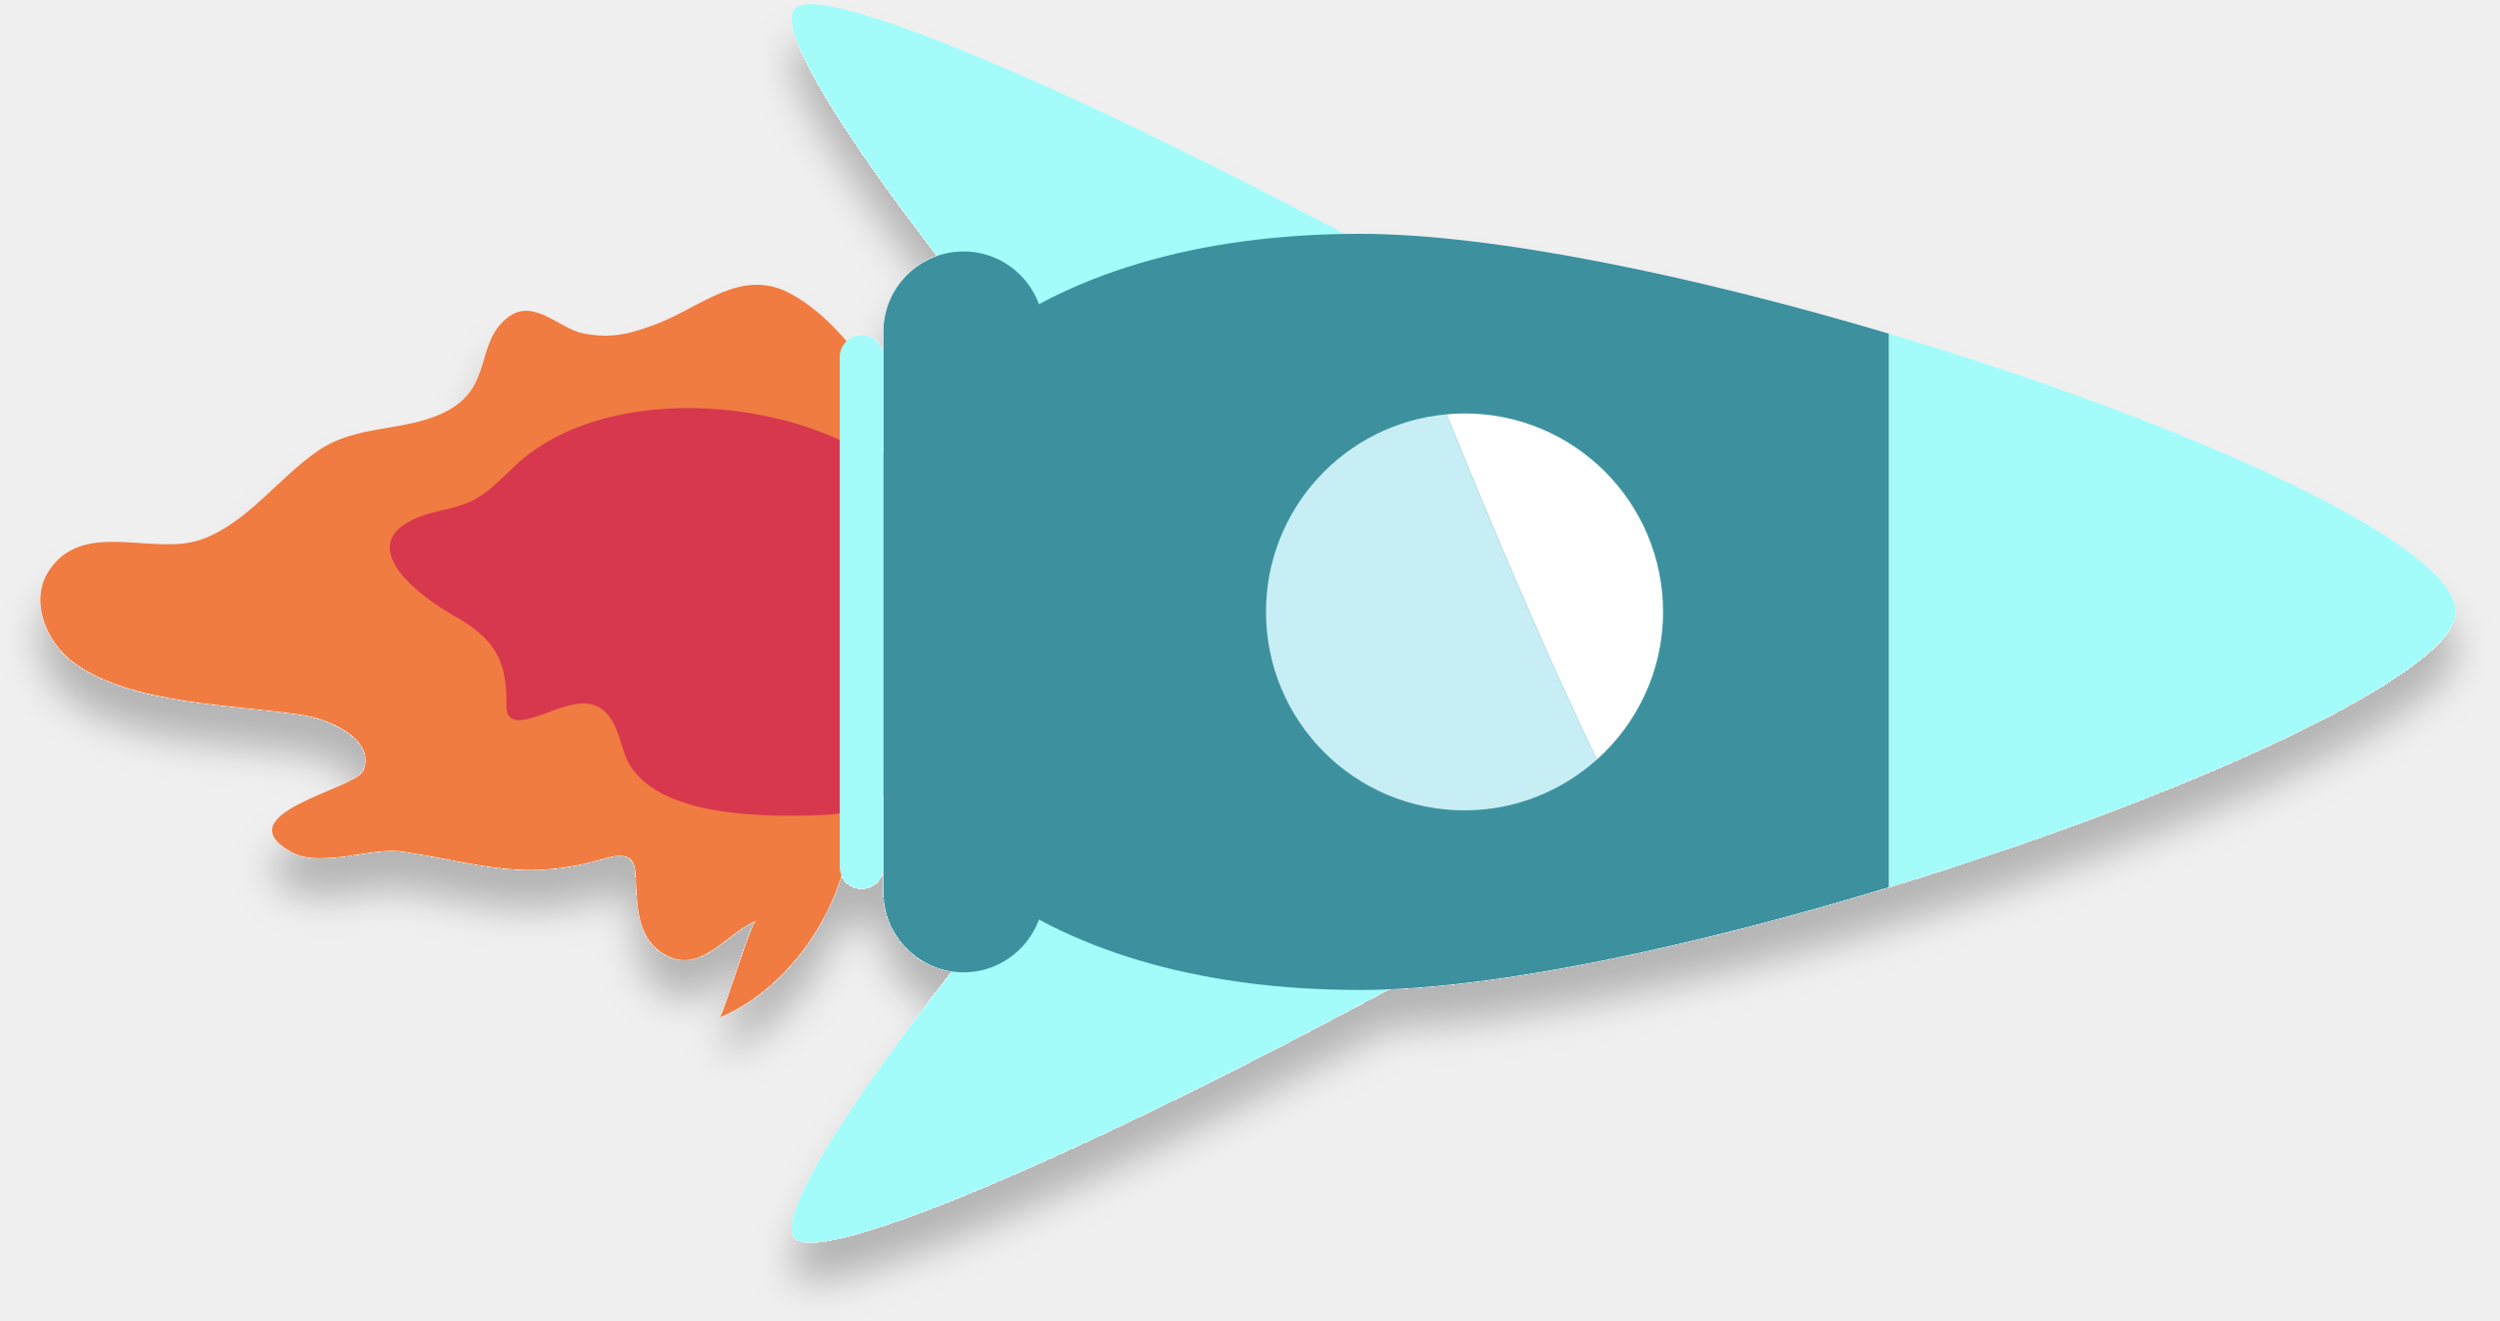
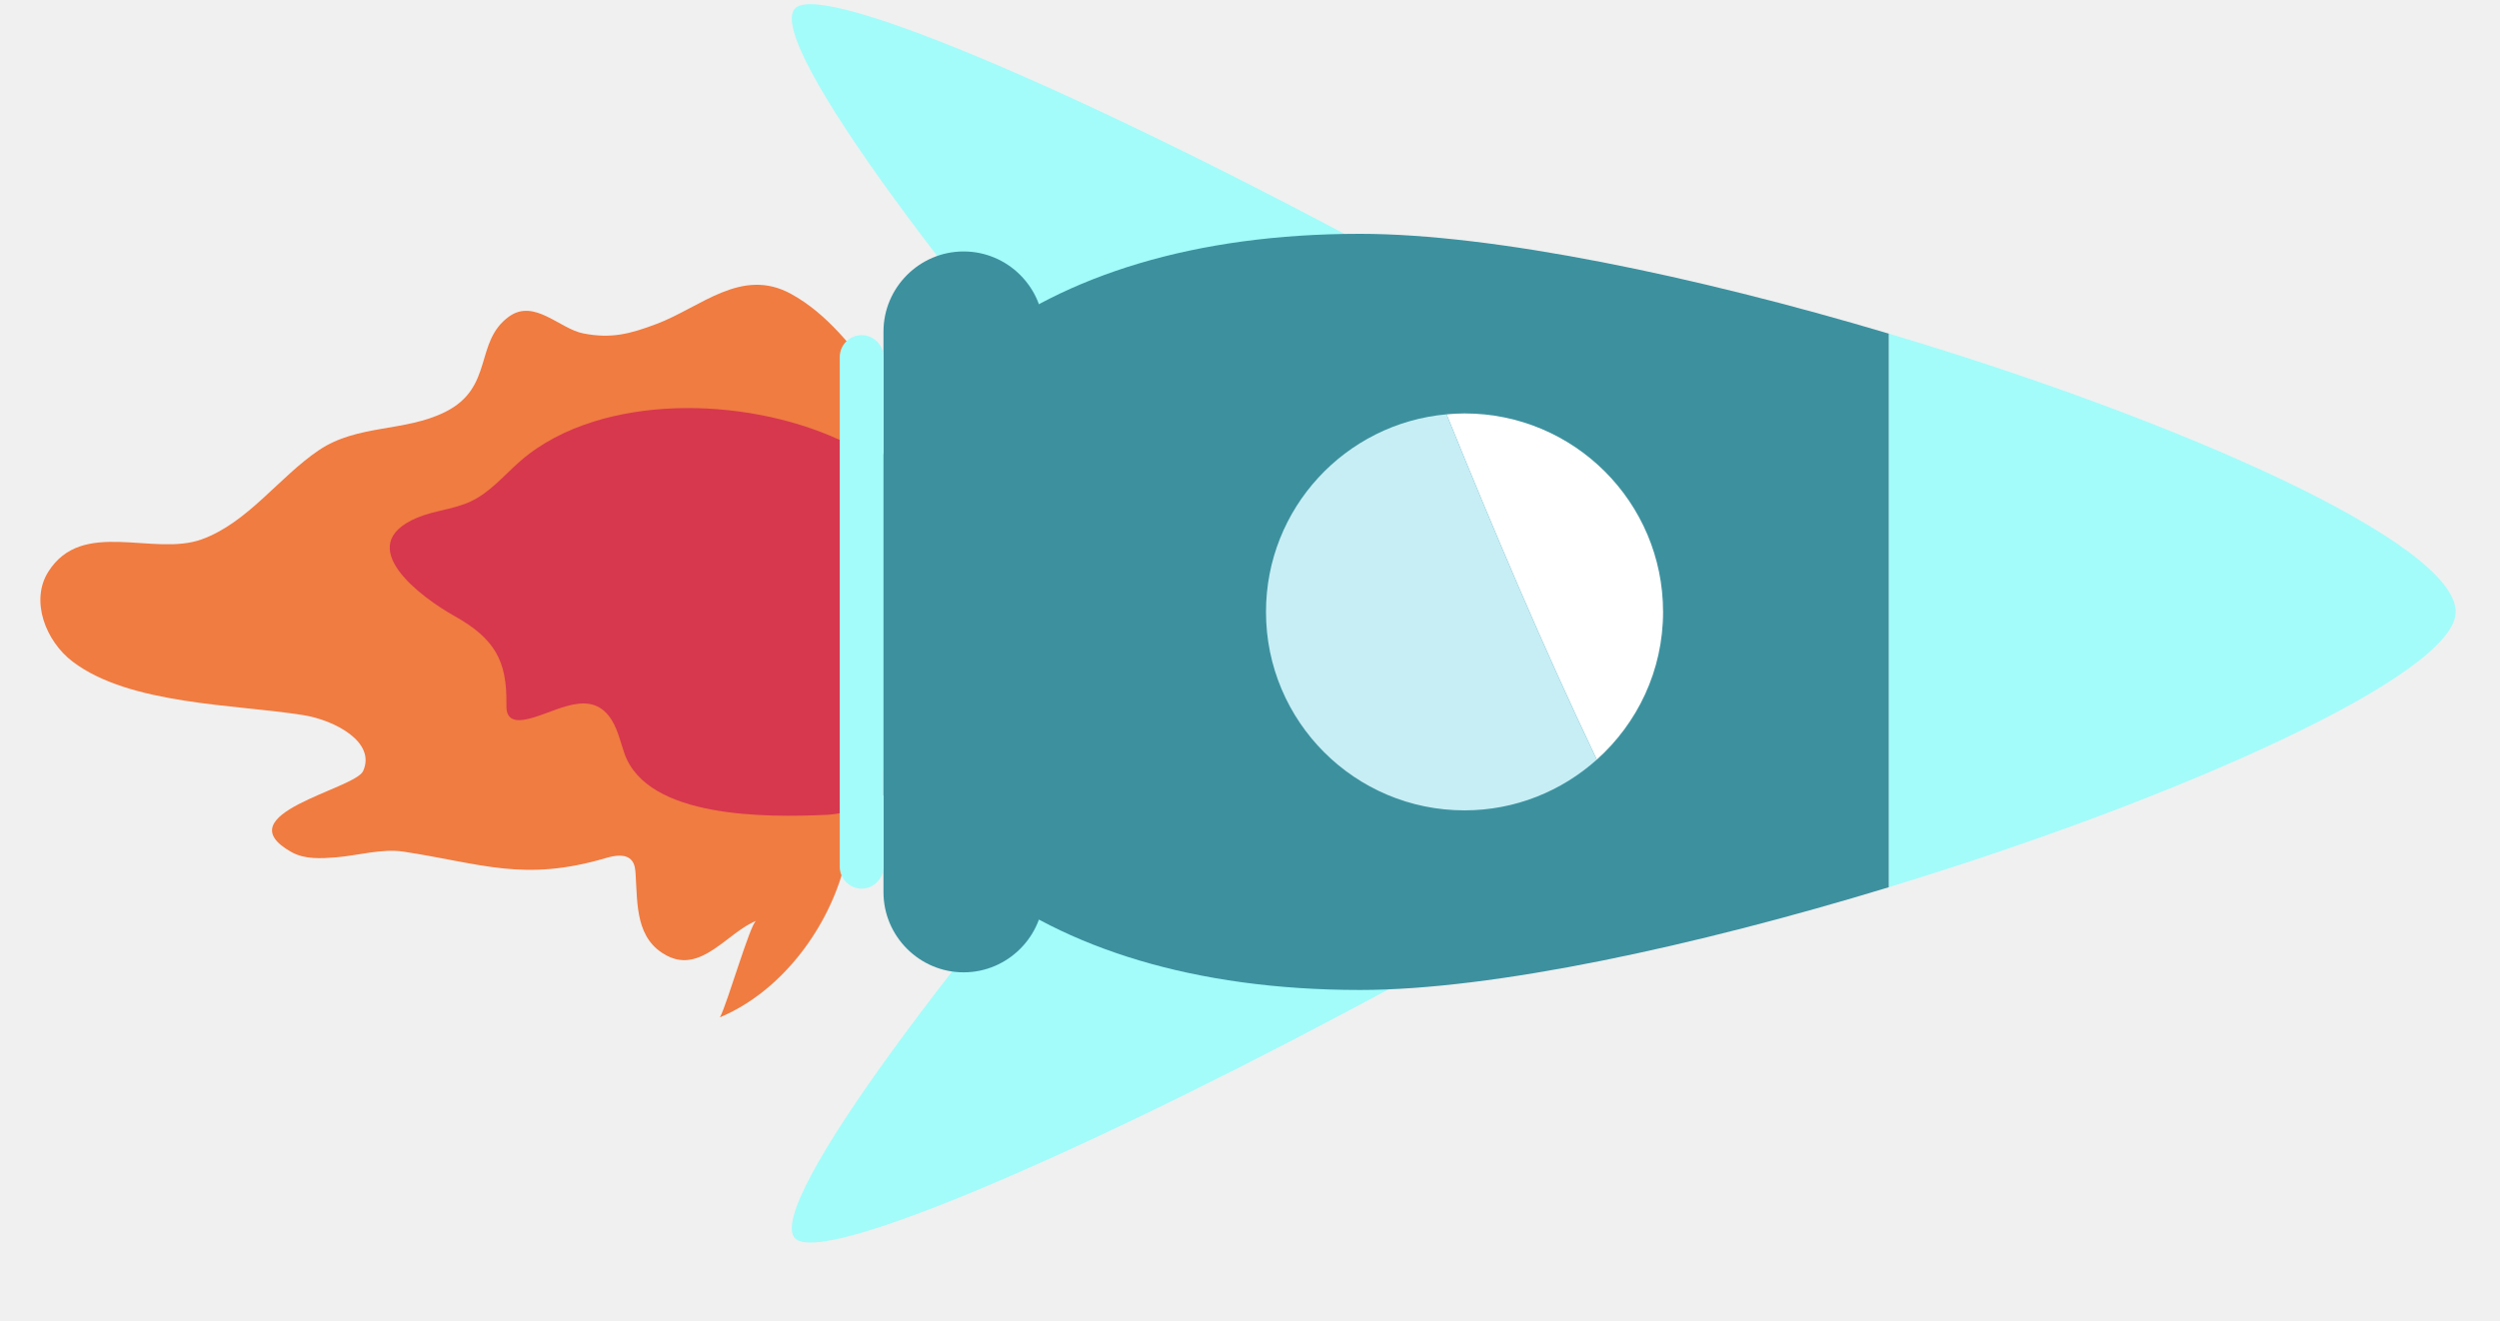
- <svg xmlns="http://www.w3.org/2000/svg" width="261" height="138" viewBox="0 0 261 138" fill="none">
-   <g id="UI" filter="url(#filter0_d_6_7)">
+ <svg xmlns="http://www.w3.org/2000/svg" width="100%" height="100%" viewBox="0 0 261 138" version="1.1" xml:space="preserve" style="fill-rule:evenodd;clip-rule:evenodd;stroke-linejoin:round;stroke-miterlimit:2;">
+   <g id="UI">
    <g id="Rocket">
-       <path id="fire" d="M91.7 39.818C89.112 36.353 86.409 32.786 82.618 30.707C77.442 27.864 73.18 32.117 68.559 33.85C65.801 34.888 63.848 35.409 60.912 34.833C58.434 34.345 55.816 31.181 53.173 33.066C49.492 35.714 51.644 40.475 46.493 43.042C42.278 45.143 37.33 44.321 33.319 47.024C29.159 49.824 25.901 54.59 21.089 56.343C16.031 58.19 8.584 54.102 5.038 59.745C3.145 62.753 4.75 66.963 7.576 69.119C13.519 73.652 24.605 73.584 31.675 74.715C34.958 75.241 39.296 77.532 37.923 80.561C37.059 82.463 23.347 85.051 30.442 89.025C31.836 89.804 33.535 89.698 35.123 89.571C37.364 89.389 39.889 88.635 42.138 88.978C50.305 90.224 54.698 92.181 63.293 89.643C64.217 89.372 65.386 89.169 65.992 89.919C66.309 90.313 66.356 90.855 66.385 91.359C66.585 94.519 66.377 98.175 69.694 99.869C73.269 101.695 75.98 97.416 78.975 96.205C78.374 96.446 75.946 104.914 75.192 106.287C81.385 103.694 86.168 97.45 88.006 91.092" fill="#F07C41" />
-       <path id="inner-fire" d="M62.06 44.029C59.129 44.94 56.477 46.304 54.334 48.176C52.652 49.646 51.199 51.438 49.149 52.395C47.391 53.217 45.358 53.336 43.566 54.09C36.64 57.004 44.032 62.448 47.463 64.362C51.703 66.734 52.953 69.081 52.889 73.546C52.881 74.046 52.902 74.605 53.283 74.948C53.643 75.27 54.198 75.275 54.69 75.203C57.418 74.808 61.217 71.873 63.543 74.745C64.462 75.88 64.738 77.359 65.216 78.723C67.627 85.564 80.195 85.399 86.227 85.14C88.498 85.043 90.662 84.145 92.539 82.921C103.023 76.092 103.061 58.474 94.183 50.188C86.981 43.461 72.672 40.738 62.06 44.029Z" fill="#D7384E" />
+       <path id="fire" d="M91.7,39.818C89.112,36.353 86.409,32.786 82.618,30.707C77.442,27.864 73.18,32.117 68.559,33.85C65.801,34.888 63.848,35.409 60.912,34.833C58.434,34.345 55.816,31.181 53.173,33.066C49.492,35.714 51.644,40.475 46.493,43.042C42.278,45.143 37.33,44.321 33.319,47.024C29.159,49.824 25.901,54.59 21.089,56.343C16.031,58.19 8.584,54.103 5.038,59.745C3.145,62.753 4.75,66.963 7.576,69.119C13.519,73.652 24.605,73.584 31.675,74.715C34.958,75.241 39.296,77.532 37.923,80.561C37.059,82.463 23.347,85.051 30.442,89.025C31.836,89.804 33.535,89.698 35.123,89.571C37.364,89.389 39.889,88.635 42.138,88.978C50.305,90.224 54.698,92.181 63.293,89.643C64.217,89.372 65.386,89.169 65.992,89.919C66.309,90.313 66.356,90.855 66.385,91.359C66.585,94.519 66.377,98.175 69.694,99.869C73.269,101.695 75.98,97.417 78.975,96.205C78.374,96.446 75.946,104.914 75.192,106.287C81.385,103.694 86.168,97.45 88.006,91.092" style="fill:rgb(240,124,65);fill-rule:nonzero;" />
+       <path id="inner-fire" d="M62.06,44.029C59.129,44.94 56.477,46.304 54.334,48.176C52.652,49.646 51.199,51.438 49.149,52.395C47.391,53.217 45.358,53.336 43.566,54.09C36.64,57.004 44.032,62.448 47.463,64.362C51.703,66.735 52.953,69.081 52.889,73.546C52.881,74.046 52.902,74.605 53.283,74.948C53.643,75.27 54.198,75.275 54.69,75.203C57.418,74.809 61.217,71.873 63.543,74.745C64.462,75.88 64.738,77.359 65.216,78.723C67.627,85.564 80.195,85.399 86.227,85.14C88.498,85.043 90.662,84.145 92.539,82.921C103.023,76.092 103.061,58.474 94.183,50.188C86.981,43.461 72.672,40.738 62.06,44.029Z" style="fill:rgb(215,56,78);fill-rule:nonzero;" />
      <g id="rocket-body">
-         <path id="Vector" d="M82.978 129.314C80.076 125.671 100.02 99.191 123.009 73.36L146.342 102.648C115.943 119.177 85.621 132.631 82.978 129.314Z" fill="#A3FCFA" />
-         <path id="Vector_2" d="M82.978 0.944C80.076 4.587 100.02 31.067 123.009 56.898L146.342 27.61C115.943 11.081 85.621 -2.373 82.978 0.944Z" fill="#A3FCFA" />
+         <path id="Vector" d="M82.978,129.314C80.077,125.671 100.02,99.191 123.009,73.36L146.342,102.648C115.943,119.177 85.622,132.631 82.978,129.314Z" style="fill:rgb(163,252,250);fill-rule:nonzero;" />
+         <path id="Vector_2" d="M82.978,0.944C80.077,4.587 100.02,31.067 123.009,56.898L146.342,27.61C115.943,11.081 85.622,-2.373 82.978,0.944Z" style="fill:rgb(163,252,250);fill-rule:nonzero;" />
        <g id="Group">
-           <path id="Vector_3" d="M142.046 24.429C107.217 24.429 88.112 42.114 88.112 63.93C88.112 85.746 107.217 103.432 142.046 103.432C155.957 103.432 177.011 98.865 197.285 92.693V34.862C177.011 28.822 155.957 24.429 142.046 24.429Z" fill="#3D919F" />
-           <path id="Vector_4" d="M256.476 63.93C256.476 56.737 227.763 43.94 197.285 34.858V92.689C227.763 83.408 256.476 70.479 256.476 63.93Z" fill="#A3FCFA" />
+           <path id="Vector_3" d="M142.046,24.429C107.217,24.429 88.112,42.114 88.112,63.93C88.112,85.746 107.217,103.432 142.046,103.432C155.957,103.432 177.011,98.865 197.285,92.693L197.285,34.862C177.011,28.822 155.957,24.429 142.046,24.429Z" style="fill:rgb(61,145,159);fill-rule:nonzero;" />
+           <path id="Vector_4" d="M256.476,63.93C256.476,56.737 227.763,43.94 197.285,34.858L197.285,92.689C227.763,83.408 256.476,70.479 256.476,63.93Z" style="fill:rgb(163,252,250);fill-rule:nonzero;" />
        </g>
-         <path id="Vector_5" d="M92.272 93.219L92.272 34.642C92.272 30.037 96.038 26.271 100.643 26.271C105.247 26.271 109.013 30.037 109.013 34.642L109.013 93.219C109.013 97.823 105.247 101.589 100.643 101.589C96.038 101.589 92.272 97.823 92.272 93.219Z" fill="#3D919F" />
-         <path id="Vector_6" d="M87.706 90.562L87.706 37.298C87.706 36.044 88.735 35.015 89.989 35.015C91.243 35.015 92.272 36.044 92.272 37.298L92.272 90.562C92.272 91.816 91.243 92.846 89.989 92.846C88.735 92.846 87.706 91.821 87.706 90.562Z" fill="#A3FCFA" />
+         <path id="Vector_5" d="M92.272,93.219L92.272,34.642C92.272,30.037 96.038,26.271 100.643,26.271C105.247,26.271 109.013,30.037 109.013,34.642L109.013,93.219C109.013,97.823 105.247,101.589 100.643,101.589C96.038,101.589 92.272,97.823 92.272,93.219Z" style="fill:rgb(61,145,159);fill-rule:nonzero;" />
+         <path id="Vector_6" d="M87.706,90.563L87.706,37.298C87.706,36.044 88.735,35.015 89.989,35.015C91.243,35.015 92.272,36.044 92.272,37.298L92.272,90.563C92.272,91.816 91.243,92.846 89.989,92.846C88.735,92.846 87.706,91.821 87.706,90.563Z" style="fill:rgb(163,252,250);fill-rule:nonzero;" />
        <g id="Group_2">
-           <path id="Vector_7" d="M173.694 63.93C173.694 52.476 164.408 43.195 152.958 43.195C152.323 43.195 151.7 43.233 151.082 43.288C156.025 55.454 161.134 67.531 166.772 79.367C171.013 75.571 173.694 70.068 173.694 63.93Z" fill="white" />
-           <path id="Vector_8" d="M151.082 43.288C140.508 44.237 132.223 53.111 132.223 63.93C132.223 75.385 141.508 84.666 152.958 84.666C158.27 84.666 163.104 82.649 166.772 79.367C161.134 67.531 156.025 55.454 151.082 43.288Z" fill="#C7EEF5" />
+           <path id="Vector_7" d="M173.694,63.93C173.694,52.476 164.408,43.195 152.958,43.195C152.323,43.195 151.7,43.233 151.082,43.288C156.025,55.454 161.134,67.531 166.772,79.367C171.013,75.571 173.694,70.068 173.694,63.93Z" style="fill:white;fill-rule:nonzero;" />
+           <path id="Vector_8" d="M151.082,43.288C140.508,44.237 132.223,53.111 132.223,63.93C132.223,75.385 141.508,84.666 152.958,84.666C158.27,84.666 163.104,82.649 166.772,79.367C161.134,67.531 156.025,55.454 151.082,43.288Z" style="fill:rgb(199,238,245);fill-rule:nonzero;" />
        </g>
      </g>
    </g>
  </g>
-   <defs>
-     <filter id="filter0_d_6_7" x="0.217" y="0.438" width="260.258" height="137.383" filterUnits="userSpaceOnUse" color-interpolation-filters="sRGB">
-       <feFlood flood-opacity="0" result="BackgroundImageFix" />
-       <feColorMatrix in="SourceAlpha" type="matrix" values="0 0 0 0 0 0 0 0 0 0 0 0 0 0 0 0 0 0 127 0" result="hardAlpha" />
-       <feOffset dy="4" />
-       <feGaussianBlur stdDeviation="2" />
-       <feComposite in2="hardAlpha" operator="out" />
-       <feColorMatrix type="matrix" values="0 0 0 0 0 0 0 0 0 0 0 0 0 0 0 0 0 0 0.25 0" />
-       <feBlend mode="normal" in2="BackgroundImageFix" result="effect1_dropShadow_6_7" />
-       <feBlend mode="normal" in="SourceGraphic" in2="effect1_dropShadow_6_7" result="shape" />
-     </filter>
-   </defs>
</svg>
